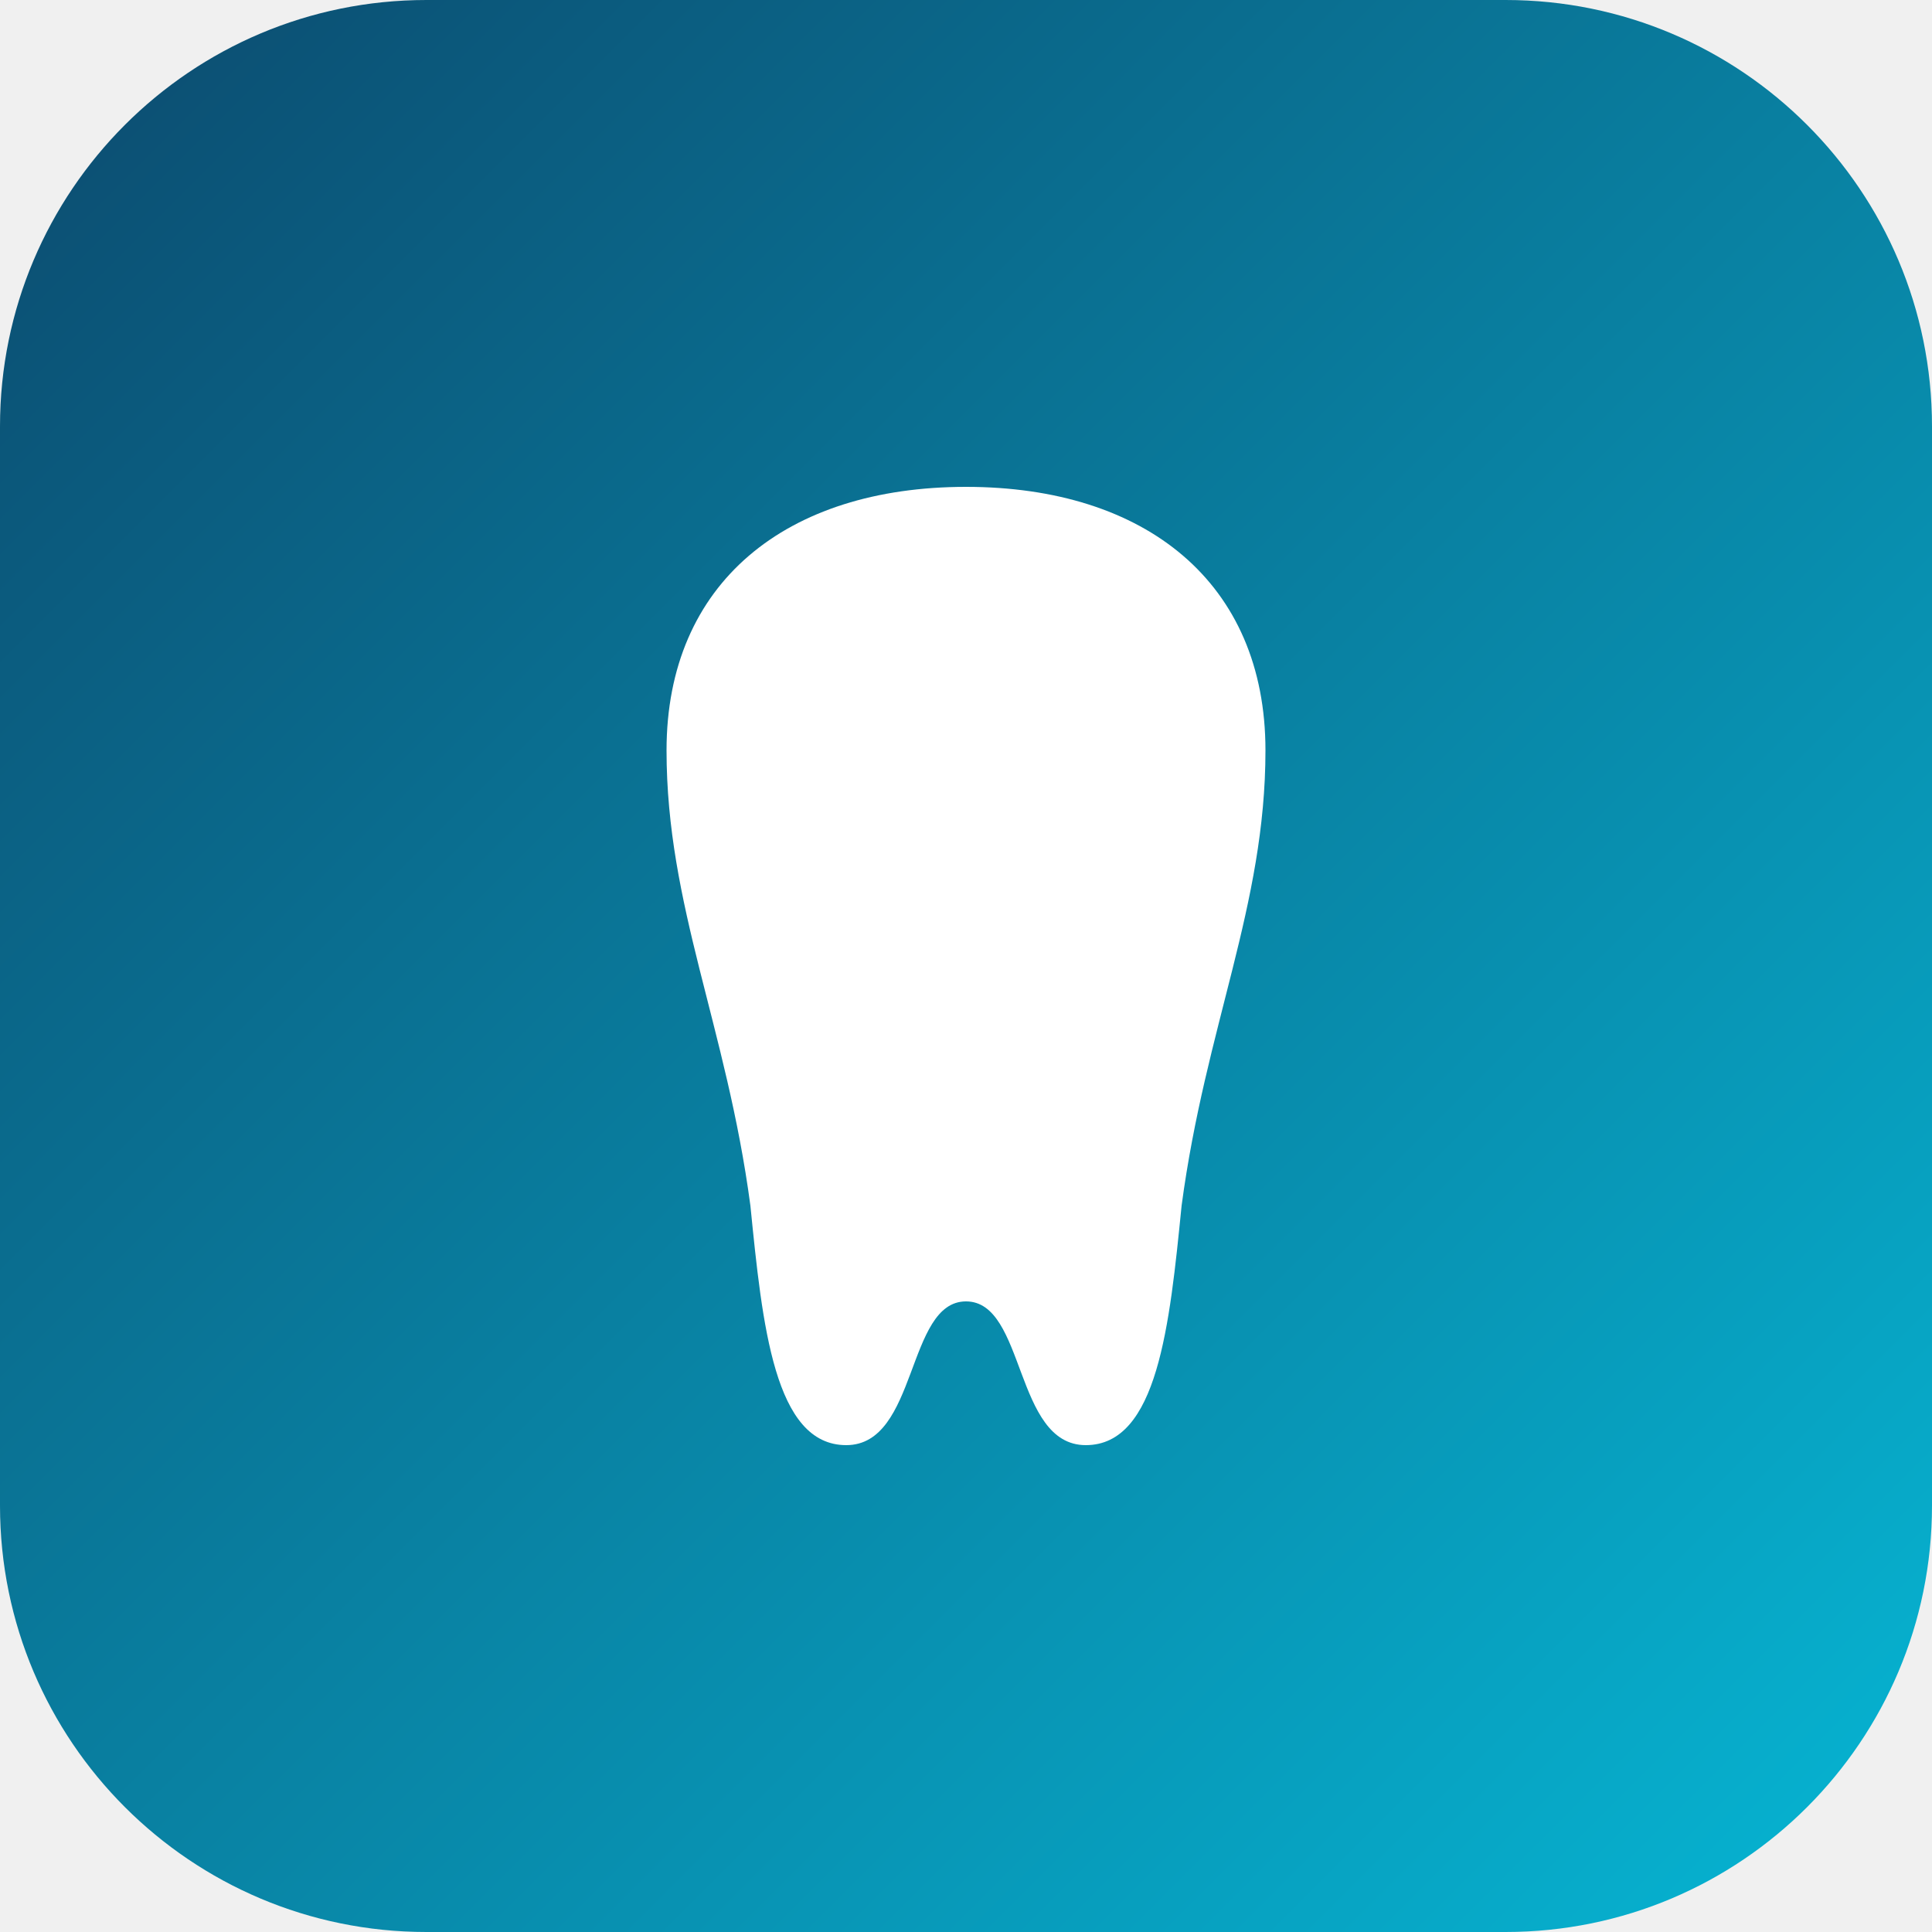
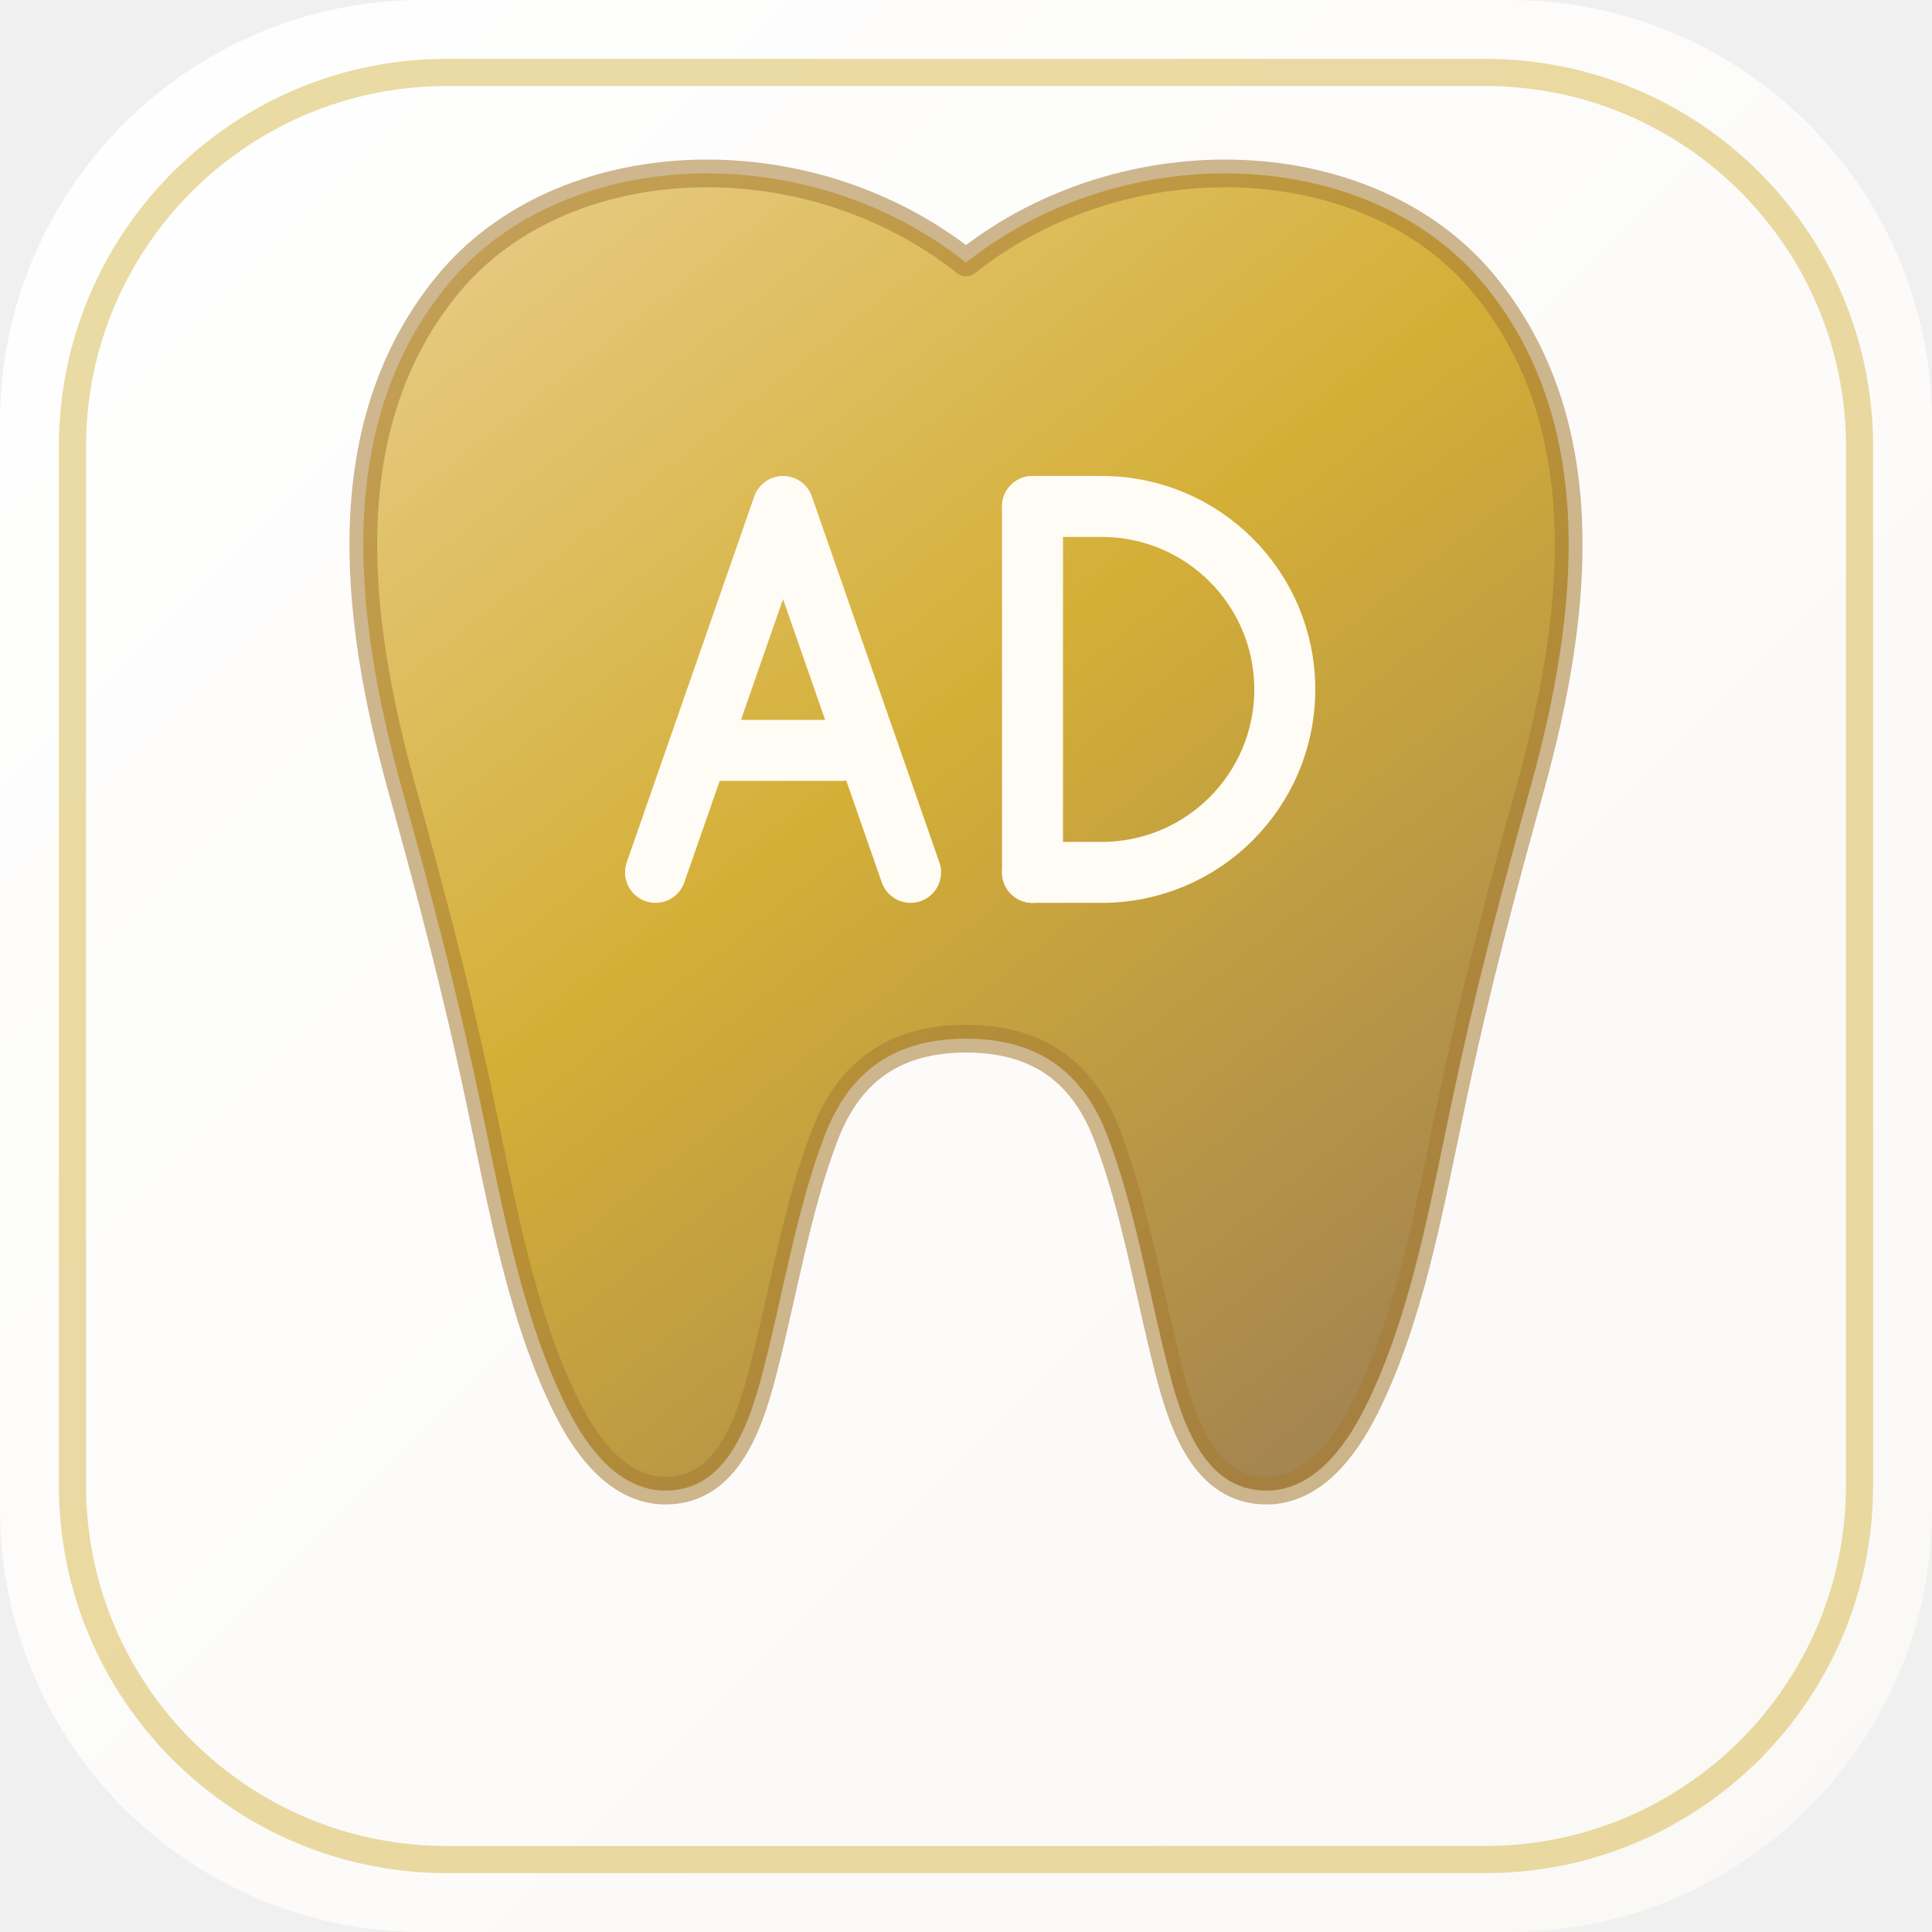
- <svg xmlns="http://www.w3.org/2000/svg" width="512" height="512" viewBox="0 0 512 512" fill="none">
+ <svg xmlns="http://www.w3.org/2000/svg" viewBox="0 0 64 64" width="64" height="64" role="img" aria-label="AD Clinic">
  <defs>
-     <linearGradient id="ad-clinic-gradient" x1="0" y1="0" x2="512" y2="512" gradientUnits="userSpaceOnUse">
-       <stop offset="0" stop-color="#0c4a6e" />
-       <stop offset="1" stop-color="#06b6d4" />
+     <linearGradient id="badge" x1="0" y1="0" x2="1" y2="1">
+       <stop offset="0" stop-color="#FFFFFF" />
+       <stop offset="0.55" stop-color="#FCFBF9" />
+       <stop offset="1" stop-color="#FAF8F5" />
+     </linearGradient>
+     <linearGradient id="gold" x1="13" y1="7" x2="51" y2="55" gradientUnits="userSpaceOnUse">
+       <stop offset="0" stop-color="#E7CB84" />
+       <stop offset="0.42" stop-color="#D4AF37" />
+       <stop offset="1" stop-color="#9A7B56" />
    </linearGradient>
  </defs>
-   <rect width="512" height="512" rx="113" fill="url(#ad-clinic-gradient)" />
-   <g transform="translate(97.28 97.28) scale(3.1744)">
-     <path fill="#ffffff" d="M50 10C35 10 25 18 25 32C25 45 30 55 32 70C33 80 34 90 40 90C46 90 45 78 50 78C55 78 54 90 60 90C66 90 67 80 68 70C70 55 75 45 75 32C75 18 65 10 50 10Z" />
+   <rect width="64" height="64" rx="14" fill="url(#badge)" />
+   <rect x="2.4" y="2.4" width="59.2" height="59.2" rx="12.4" fill="none" stroke="#D4AF37" stroke-opacity="0.45" stroke-width="0.9" />
+   <g transform="translate(2.615652 0.6156522) scale(0.9182609)">
+     <path d="M32 8.8 C26.2 4.2 17.4 4.6 13.3 9.6 C9.2 14.6 9.9 21.4 11.6 27.6 C12.6 31.2 13.6 34.9 14.5 39.2 C15.3 43 16 46.9 17.6 50.1 C18.4 51.7 19.5 53 21 53.1 C23.2 53.2 24.1 51.1 24.7 48.7 C25.4 46 25.9 42.9 26.9 40.3 C27.7 38.2 29.2 36.8 32 36.8 C34.8 36.8 36.3 38.2 37.1 40.3 C38.1 42.9 38.6 46 39.3 48.7 C39.9 51.1 40.8 53.2 43 53.1 C44.5 53 45.6 51.7 46.4 50.1 C48 46.9 48.7 43 49.5 39.2 C50.4 34.9 51.4 31.2 52.4 27.6 C54.1 21.4 54.8 14.6 50.7 9.6 C46.6 4.6 37.8 4.2 32 8.8 Z" fill="url(#gold)" stroke="#A57C33" stroke-opacity="0.55" stroke-width="1" stroke-linejoin="round" />
+     <g fill="none" stroke="#FFFCF5" stroke-width="2.2" stroke-linecap="round" stroke-linejoin="round">
+       <path d="M20.8 30.8 L25.4 17.6 L30 30.8" />
+       <path d="M22.9 26.4 H27.5" />
+       <path d="M34.4 17.6 V30.8" />
+       <path d="M34.4 17.6 H36.9 A6.6 6.6 0 0 1 36.9 30.8 H34.4" />
+     </g>
  </g>
</svg>
